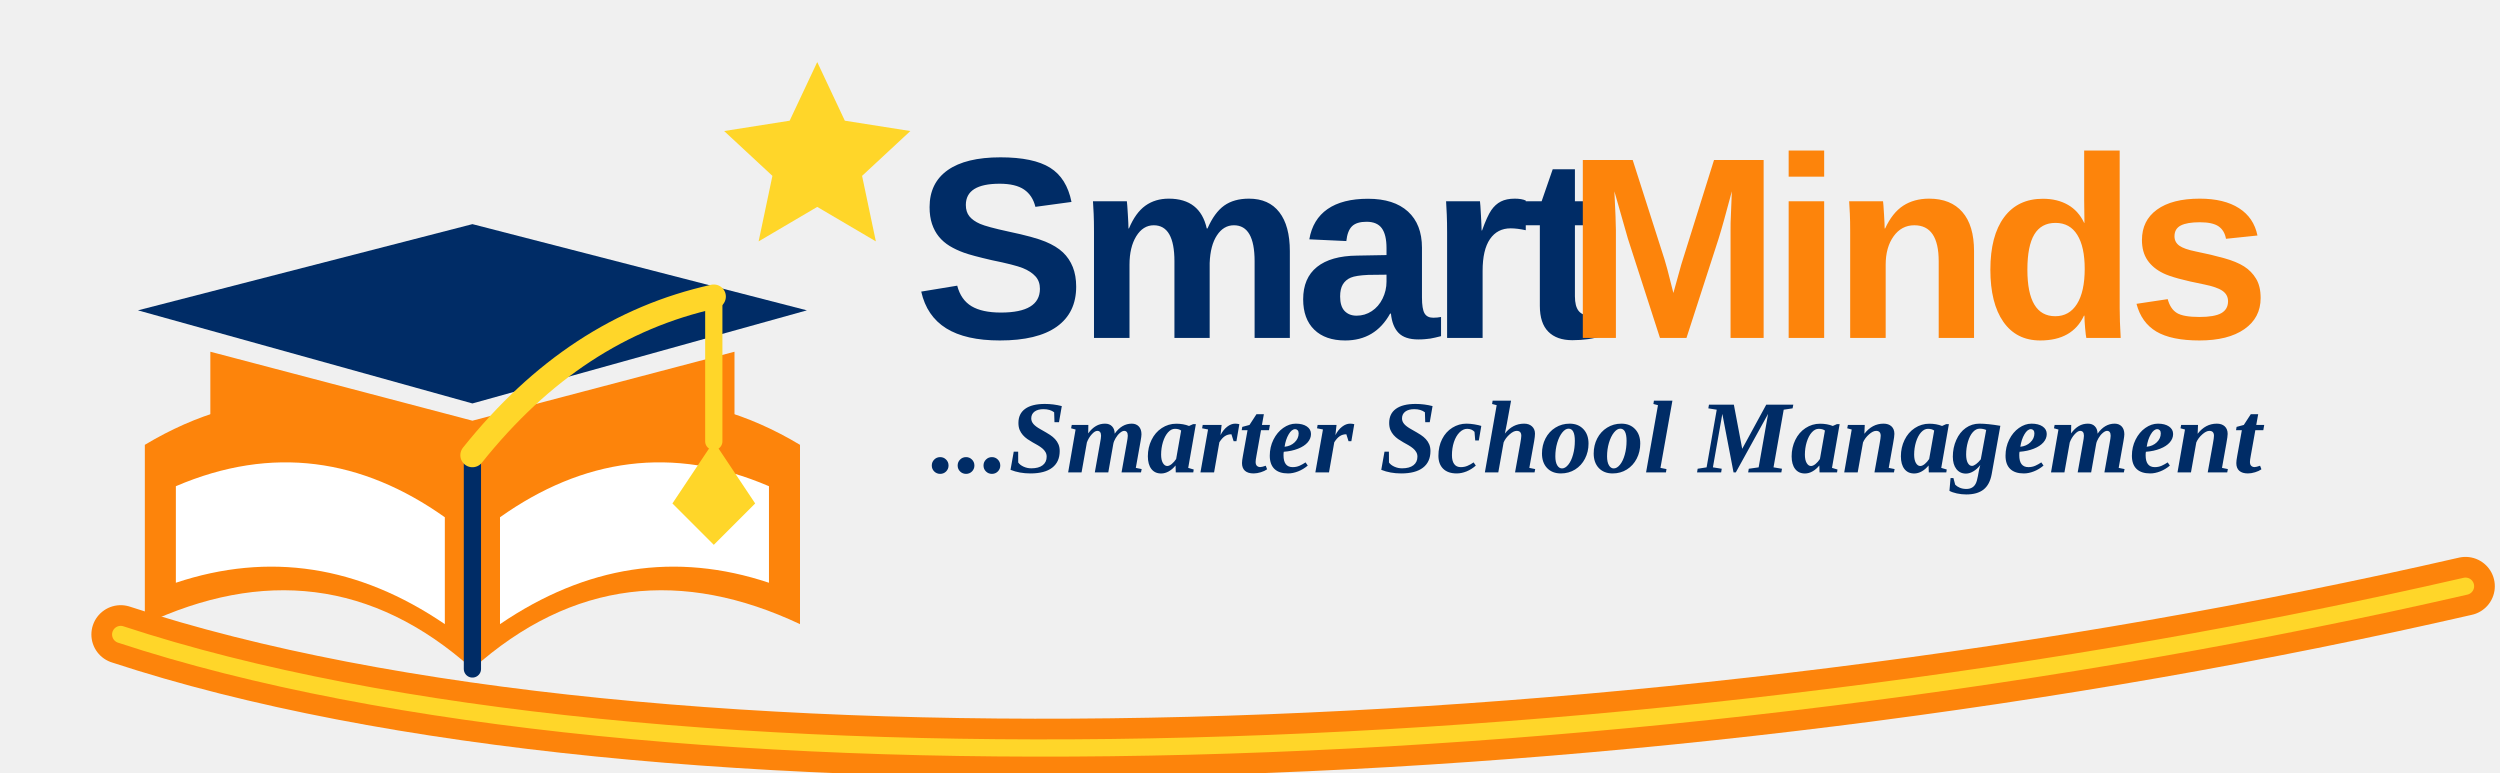
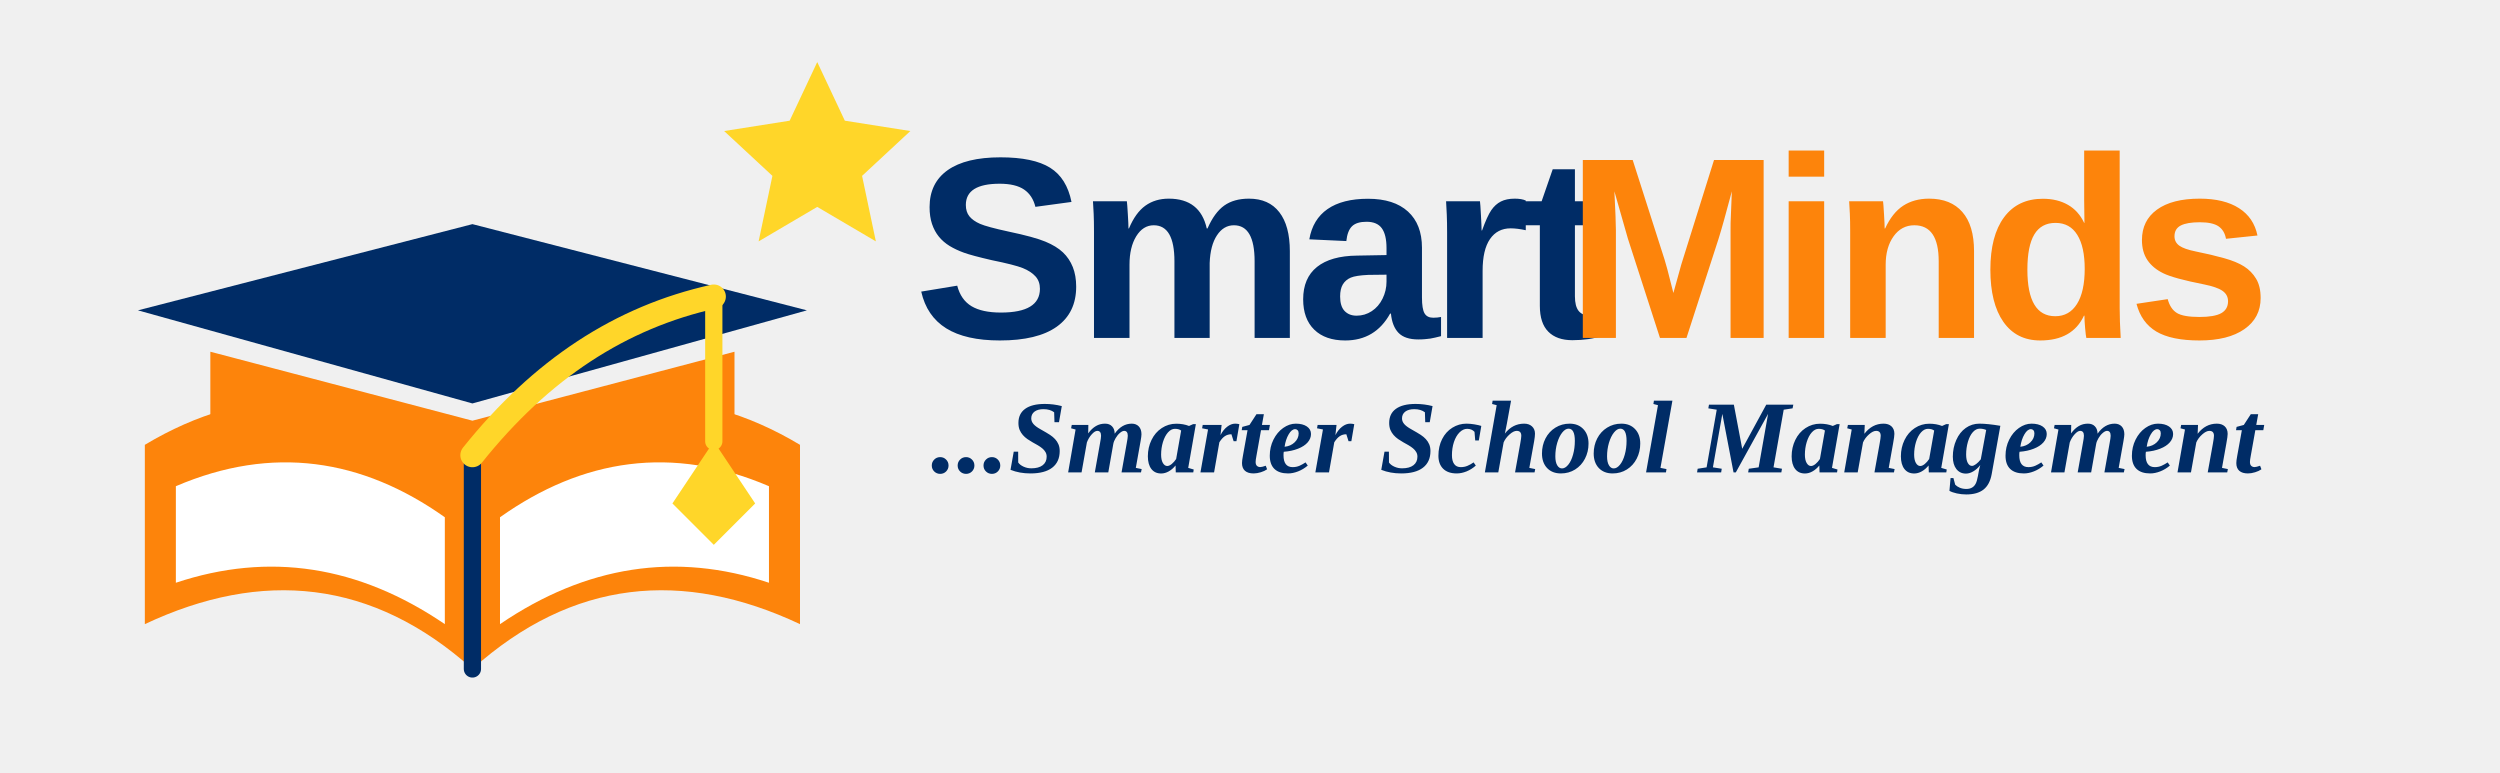
<svg xmlns="http://www.w3.org/2000/svg" viewBox="0 0 725 224" role="img" aria-labelledby="title desc">
  <g transform="translate(22 12)">
    <path d="M18 78 115 53 212 78 115 105Z" fill="#002C66" />
    <path d="M39 90v42c43 30 109 30 152 0V90l-76 20Z" fill="#FD840B" />
    <path d="M51 126c23 14 43 21 64 21s41-7 64-21v20c-43 29-85 29-128 0Z" fill="#002C66" />
    <path d="M20 117c30-18 62-18 95 3 33-21 65-21 95-3v52c-34-16-66-13-95 13-29-26-61-29-95-13Z" fill="#FD840B" />
    <path d="M115 120v62" stroke="#002C66" stroke-width="5" stroke-linecap="round" />
    <path d="M29 129c28-12 54-8 78 9v31c-25-17-51-21-78-12Z" fill="#fff" />
    <path d="M123 138c24-17 50-21 78-9v28c-27-9-53-5-78 12Z" fill="#fff" />
    <path d="M115 120c20-25 43-40 70-46" fill="none" stroke="#FFD629" stroke-width="7" stroke-linecap="round" />
    <path d="M185 74v42" stroke="#FFD629" stroke-width="5" stroke-linecap="round" />
    <path d="m185 116 12 18-12 12-12-12Z" fill="#FFD629" />
    <path d="m215 6 8 17 19 3-14 13 4 19-17-10-17 10 4-19-14-13 19-3Z" fill="#FFD629" />
  </g>
  <text x="265" y="98" font-family="Arial, Helvetica, sans-serif" font-size="75" font-weight="800" letter-spacing="-3" fill="#002C66">Smart</text>
  <text x="454" y="98" font-family="Arial, Helvetica, sans-serif" font-size="75" font-weight="800" letter-spacing="-3" fill="#FD840B">Minds</text>
  <text x="270" y="137" font-family="Georgia, 'Times New Roman', serif" font-size="30" font-style="italic" font-weight="700" fill="#002C66">...Smarter School Management</text>
-   <path d="M35 184 C190 235 480 224 715 170" fill="none" stroke="#FD840B" stroke-width="17" stroke-linecap="round" />
-   <path d="M35 184 C190 235 480 224 715 170" fill="none" stroke="#FFD629" stroke-width="5" stroke-linecap="round" />
</svg>
